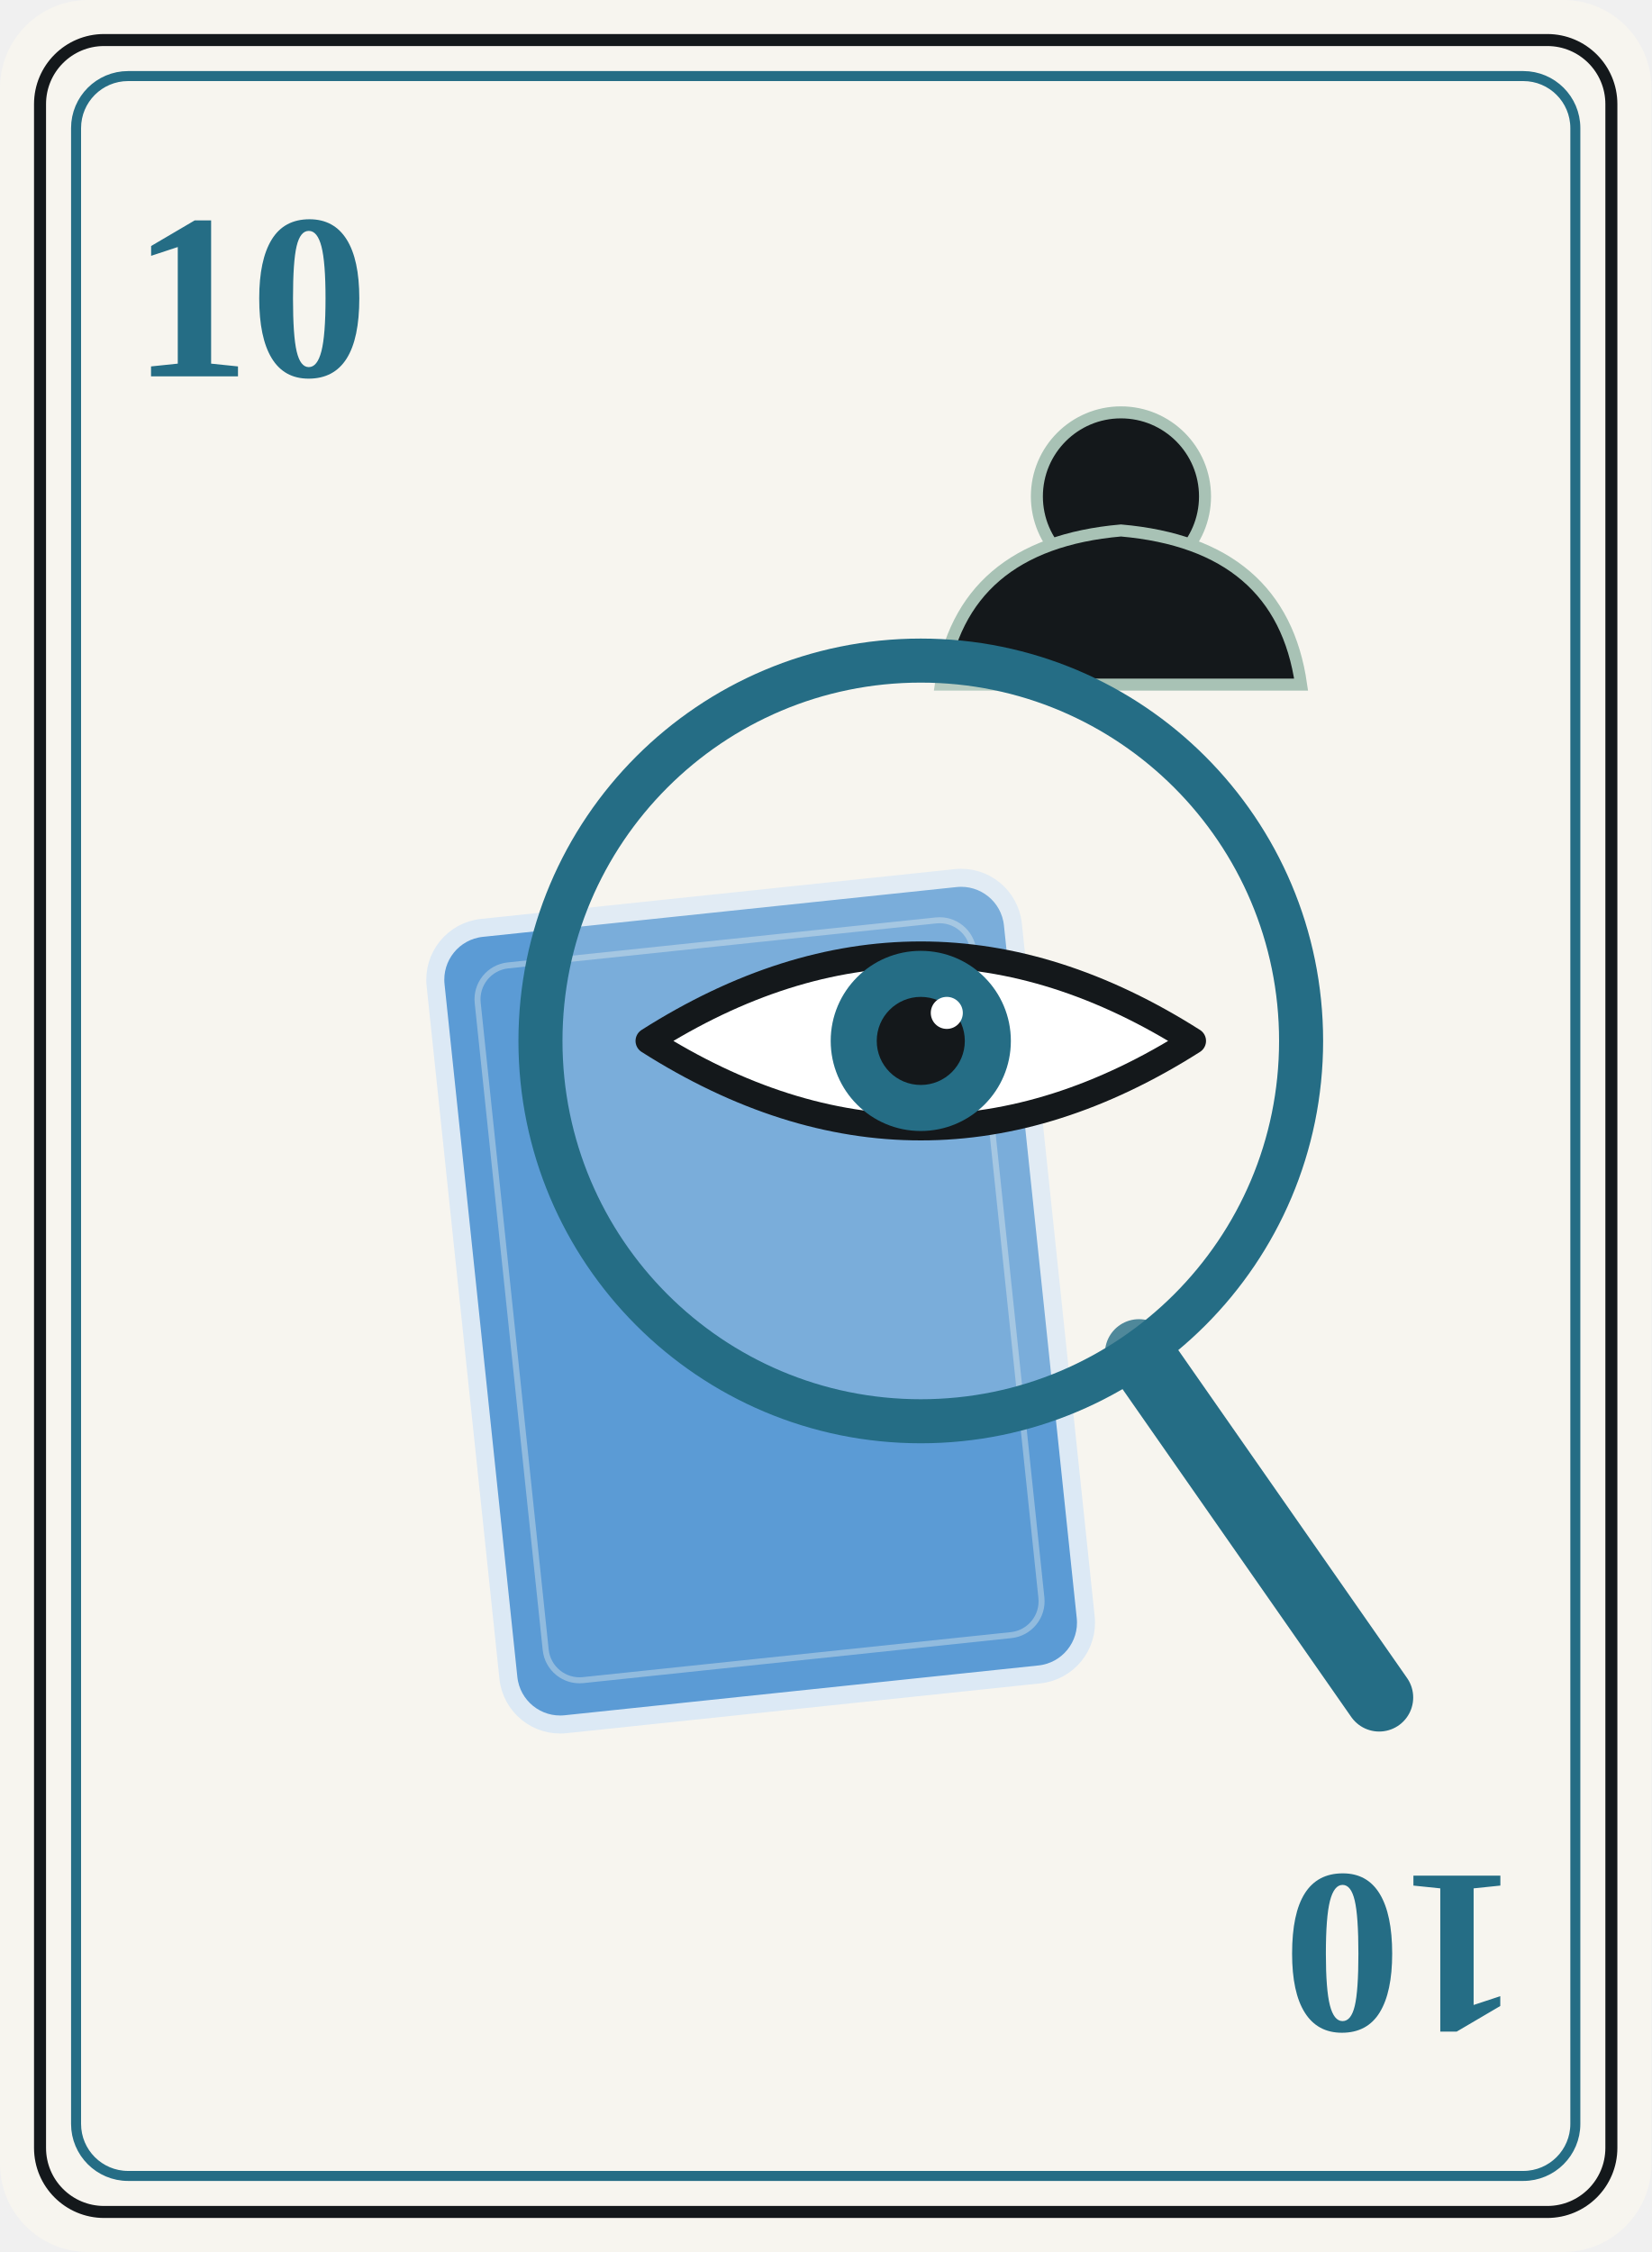
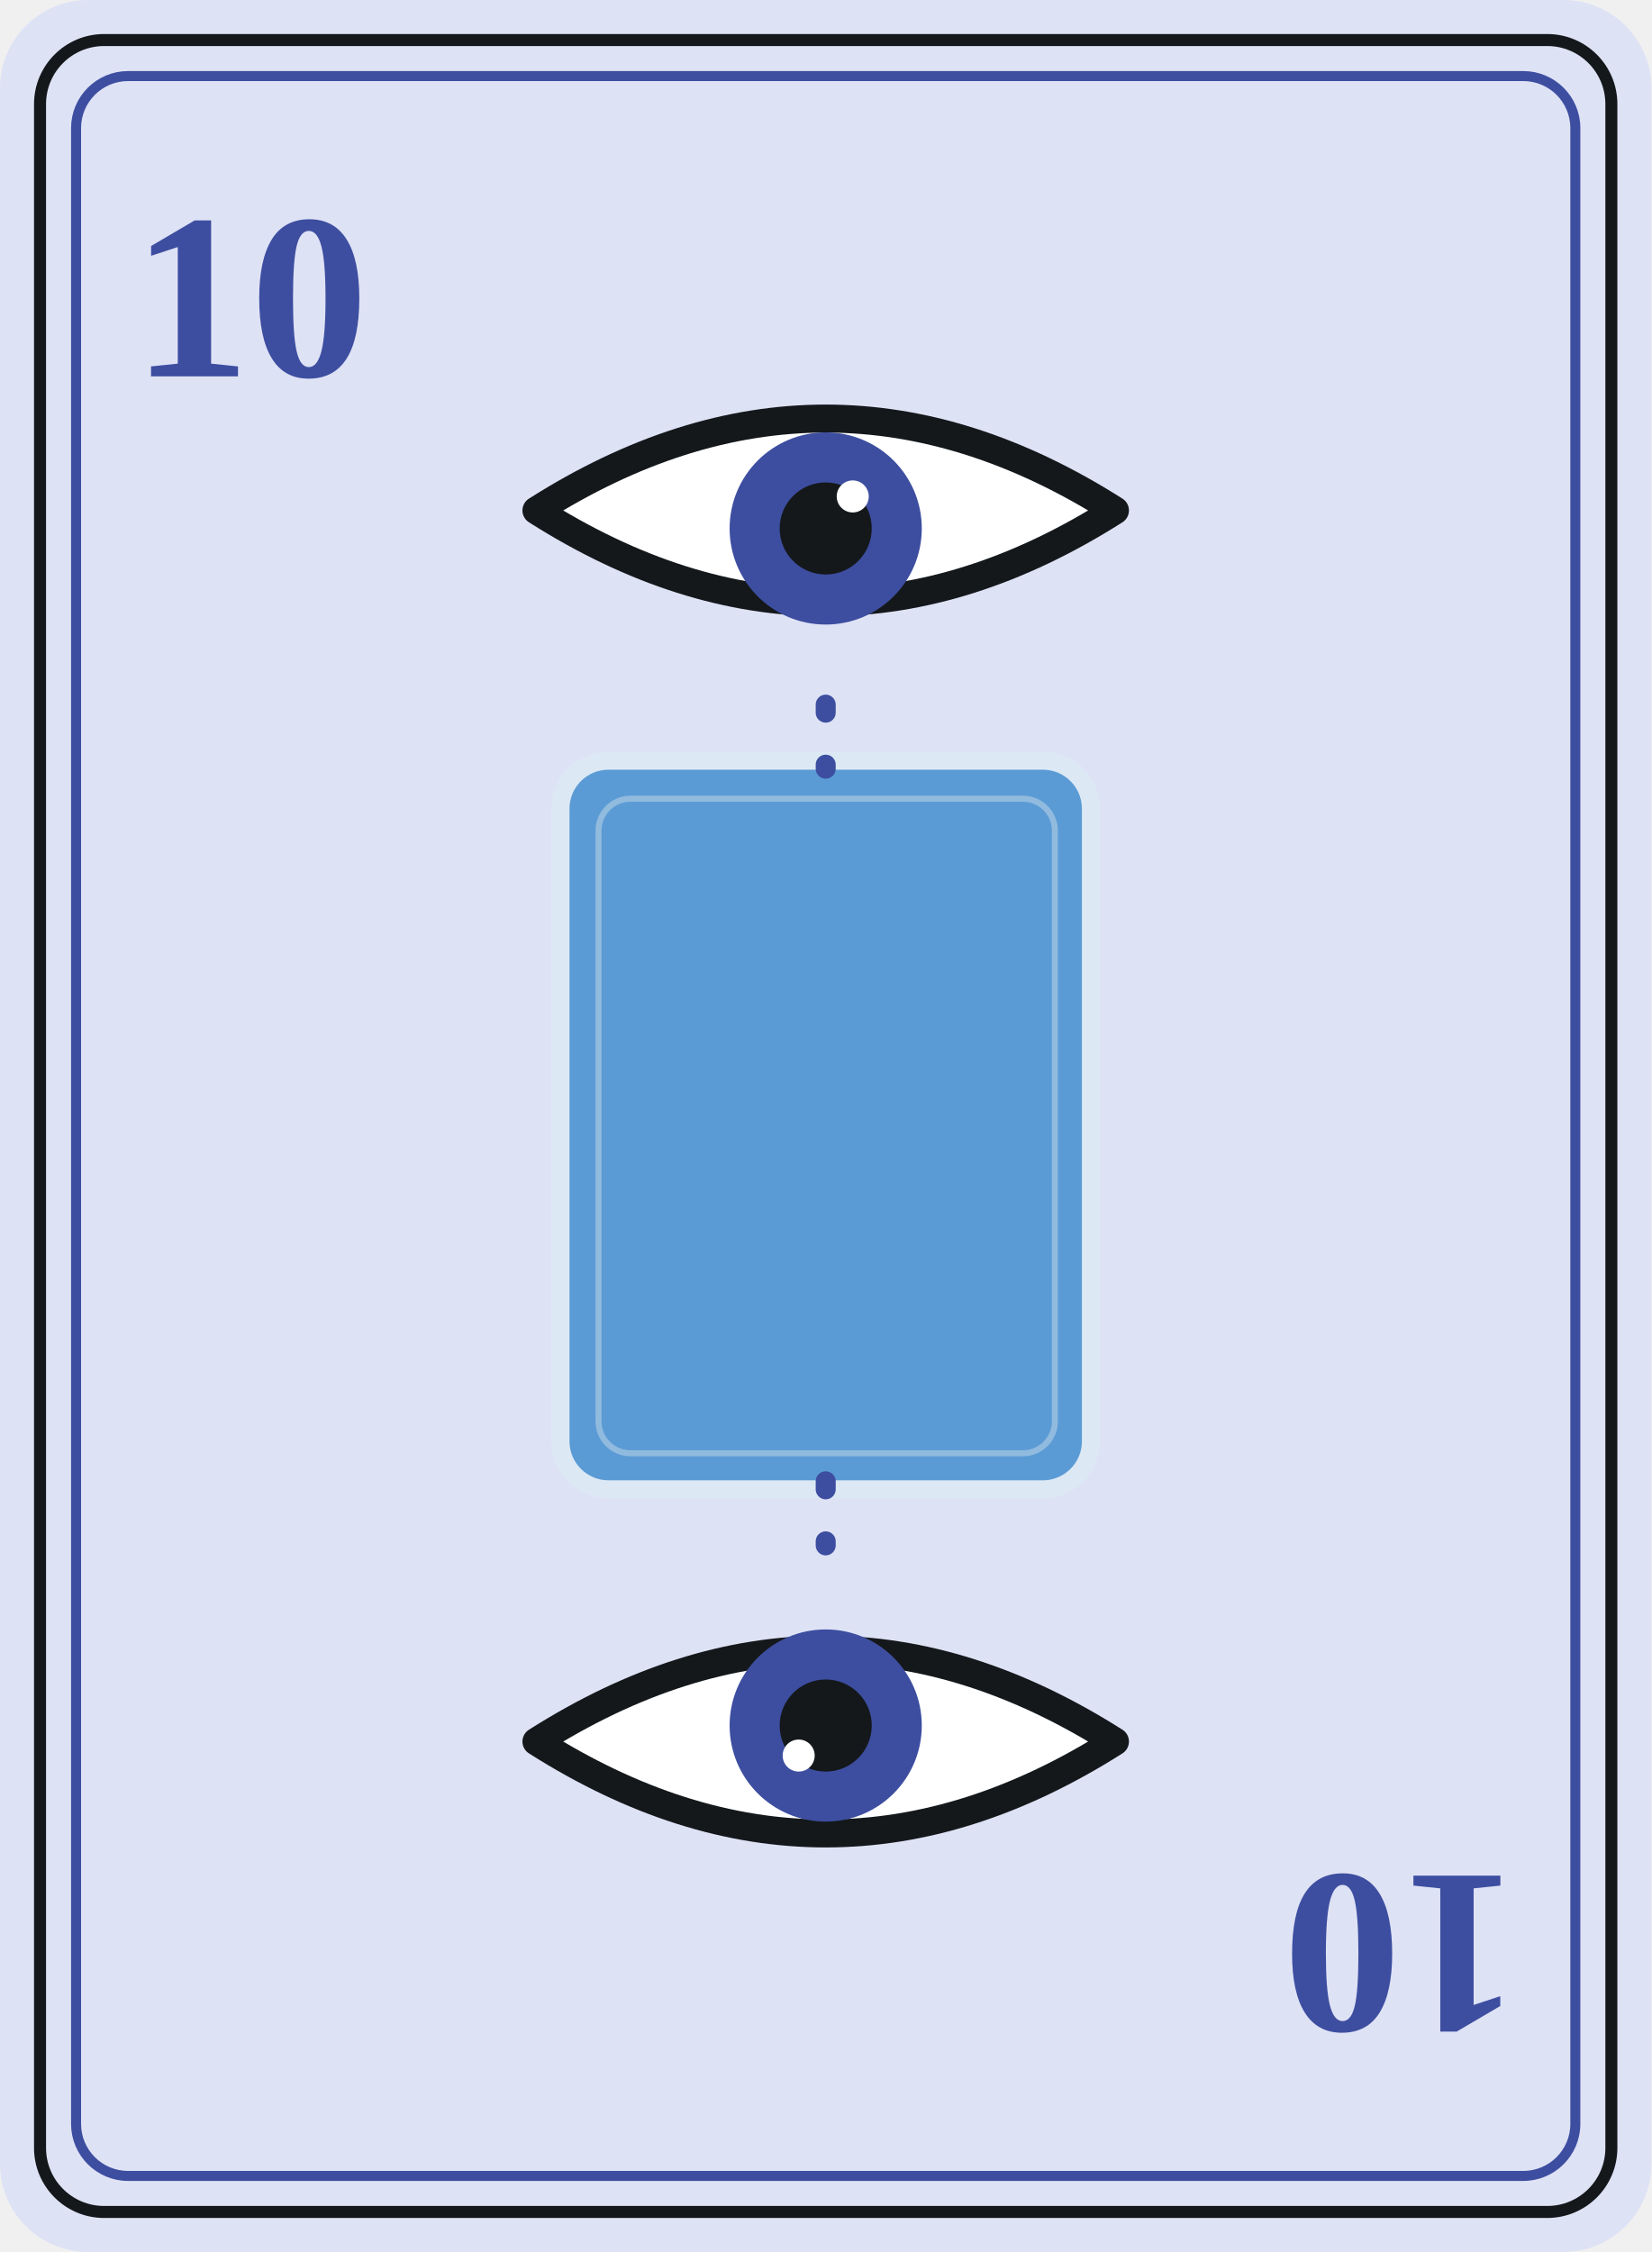
<svg xmlns="http://www.w3.org/2000/svg" viewBox="0 0 825 1125">
-   <rect width="825" height="1125" rx="44" fill="#F7F5EF" />
+   <rect width="825" height="1125" rx="44" fill="#DEE2F5" />
  <rect x="20" y="20" width="785" height="1085" rx="32" fill="none" stroke="#14181B" stroke-width="6" />
-   <rect x="38" y="38" width="749" height="1049" rx="26" fill="none" stroke="#256D85" stroke-width="5" />
-   <text x="66" y="188" font-family="Georgia, 'Times New Roman', serif" font-size="118" font-weight="bold" fill="#256D85">10</text>
+   <rect x="38" y="38" width="749" height="1049" rx="26" fill="none" stroke="#3D4EA0" stroke-width="5" />
+   <text x="66" y="188" font-family="Georgia, 'Times New Roman', serif" font-size="118" font-weight="bold" fill="#3D4EA0">10</text>
  <g transform="rotate(180 412.5 562.5)">
-     <text x="66" y="188" font-family="Georgia, 'Times New Roman', serif" font-size="118" font-weight="bold" fill="#256D85">10</text>
+     <text x="66" y="188" font-family="Georgia, 'Times New Roman', serif" font-size="118" font-weight="bold" fill="#3D4EA0">10</text>
  </g>
-   <circle cx="560" cy="248" r="42" fill="#14181B" stroke="#A8C2B5" stroke-width="6" />
-   <path d="M 470,342 Q 480,272 560,265 Q 640,272 650,342 Z" fill="#14181B" stroke="#A8C2B5" stroke-width="6" />
-   <g transform="rotate(-6 380 650)">
-     <rect x="235" y="450" width="290" height="400" rx="26" fill="#5B9BD5" stroke="#DCE9F5" stroke-width="9" />
-     <rect x="255" y="470" width="249" height="359" rx="17" fill="none" stroke="#F7F5EF" stroke-width="3" opacity="0.35" />
+   <rect x="280" y="380" width="265" height="364" rx="24" fill="#5B9BD5" stroke="#DCE9F5" stroke-width="9" />
+   <rect x="299" y="399" width="228" height="327" rx="16" fill="none" stroke="#F7F5EF" stroke-width="3" opacity="0.35" />
+   <path d="M 268.0,255 Q 412.5,163.2 557.0,255 Q 412.5,346.8 268.0,255 Z" fill="#FFFFFF" stroke="#14181B" stroke-width="14" stroke-linejoin="round" />
+   <circle cx="412.5" cy="264" r="48" fill="#3D4EA0" />
+   <circle cx="412.5" cy="264" r="23" fill="#14181B" />
+   <circle cx="426" cy="248" r="8" fill="#FFFFFF" />
+   <g transform="rotate(180 412.5 870)">
+     <path d="M 268.0,870 Q 412.5,778.2 557.0,870 Q 412.5,961.8 268.0,870 Z" fill="#FFFFFF" stroke="#14181B" stroke-width="14" stroke-linejoin="round" />
+     <circle cx="412.5" cy="878" r="48" fill="#3D4EA0" />
+     <circle cx="412.5" cy="878" r="23" fill="#14181B" />
+     <circle cx="426" cy="863" r="8" fill="#FFFFFF" />
  </g>
-   <line x1="569" y1="676" x2="689" y2="848" stroke="#256D85" stroke-width="34" stroke-linecap="round" />
-   <circle cx="460" cy="520" r="190" fill="#F7F5EF" opacity="0.2" />
-   <circle cx="460" cy="520" r="190" fill="none" stroke="#256D85" stroke-width="22" />
-   <path d="M 324.0,520 Q 460,433.6 596.0,520 Q 460,606.4 324.0,520 Z" fill="#FFFFFF" stroke="#14181B" stroke-width="13" stroke-linejoin="round" />
-   <circle cx="460" cy="520" r="45" fill="#256D85" />
-   <circle cx="460" cy="520" r="22" fill="#14181B" />
-   <circle cx="473" cy="506" r="8" fill="#FFFFFF" />
+   <line x1="412.5" y1="352" x2="412.5" y2="384" stroke="#3D4EA0" stroke-width="10" stroke-linecap="round" stroke-dasharray="4 26" />
+   <line x1="412.5" y1="740" x2="412.5" y2="772" stroke="#3D4EA0" stroke-width="10" stroke-linecap="round" stroke-dasharray="4 26" />
</svg>
